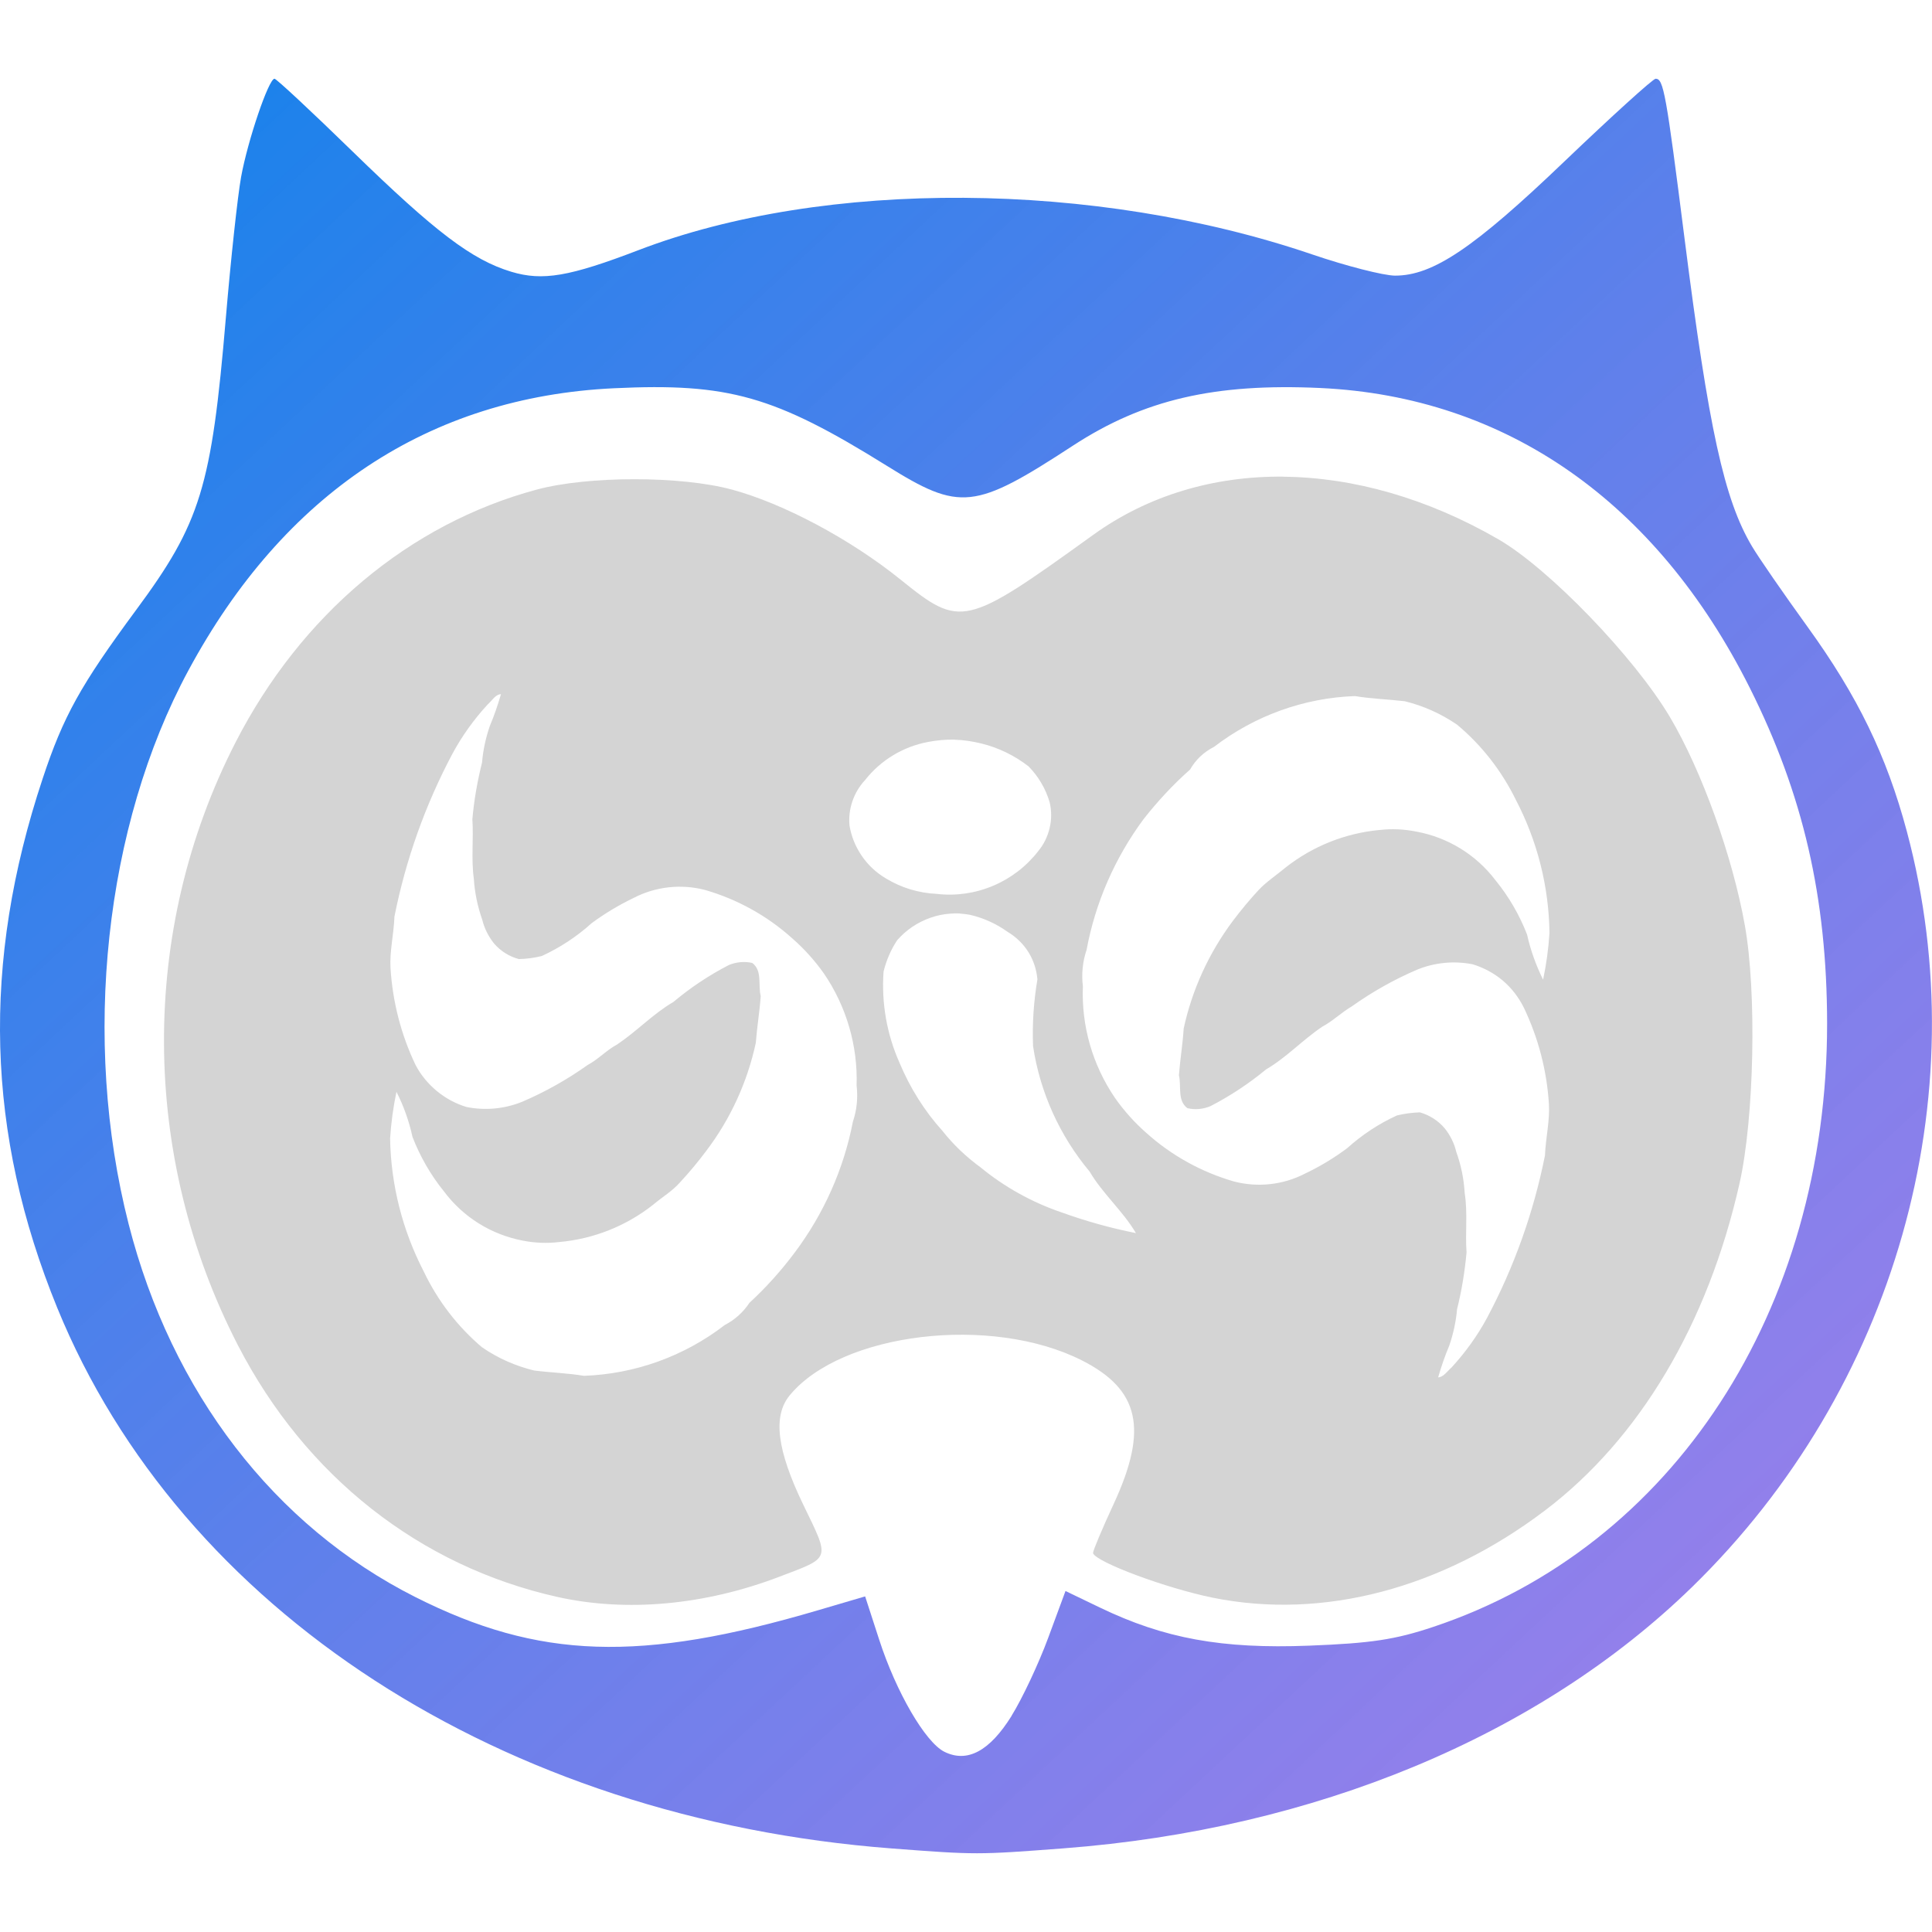
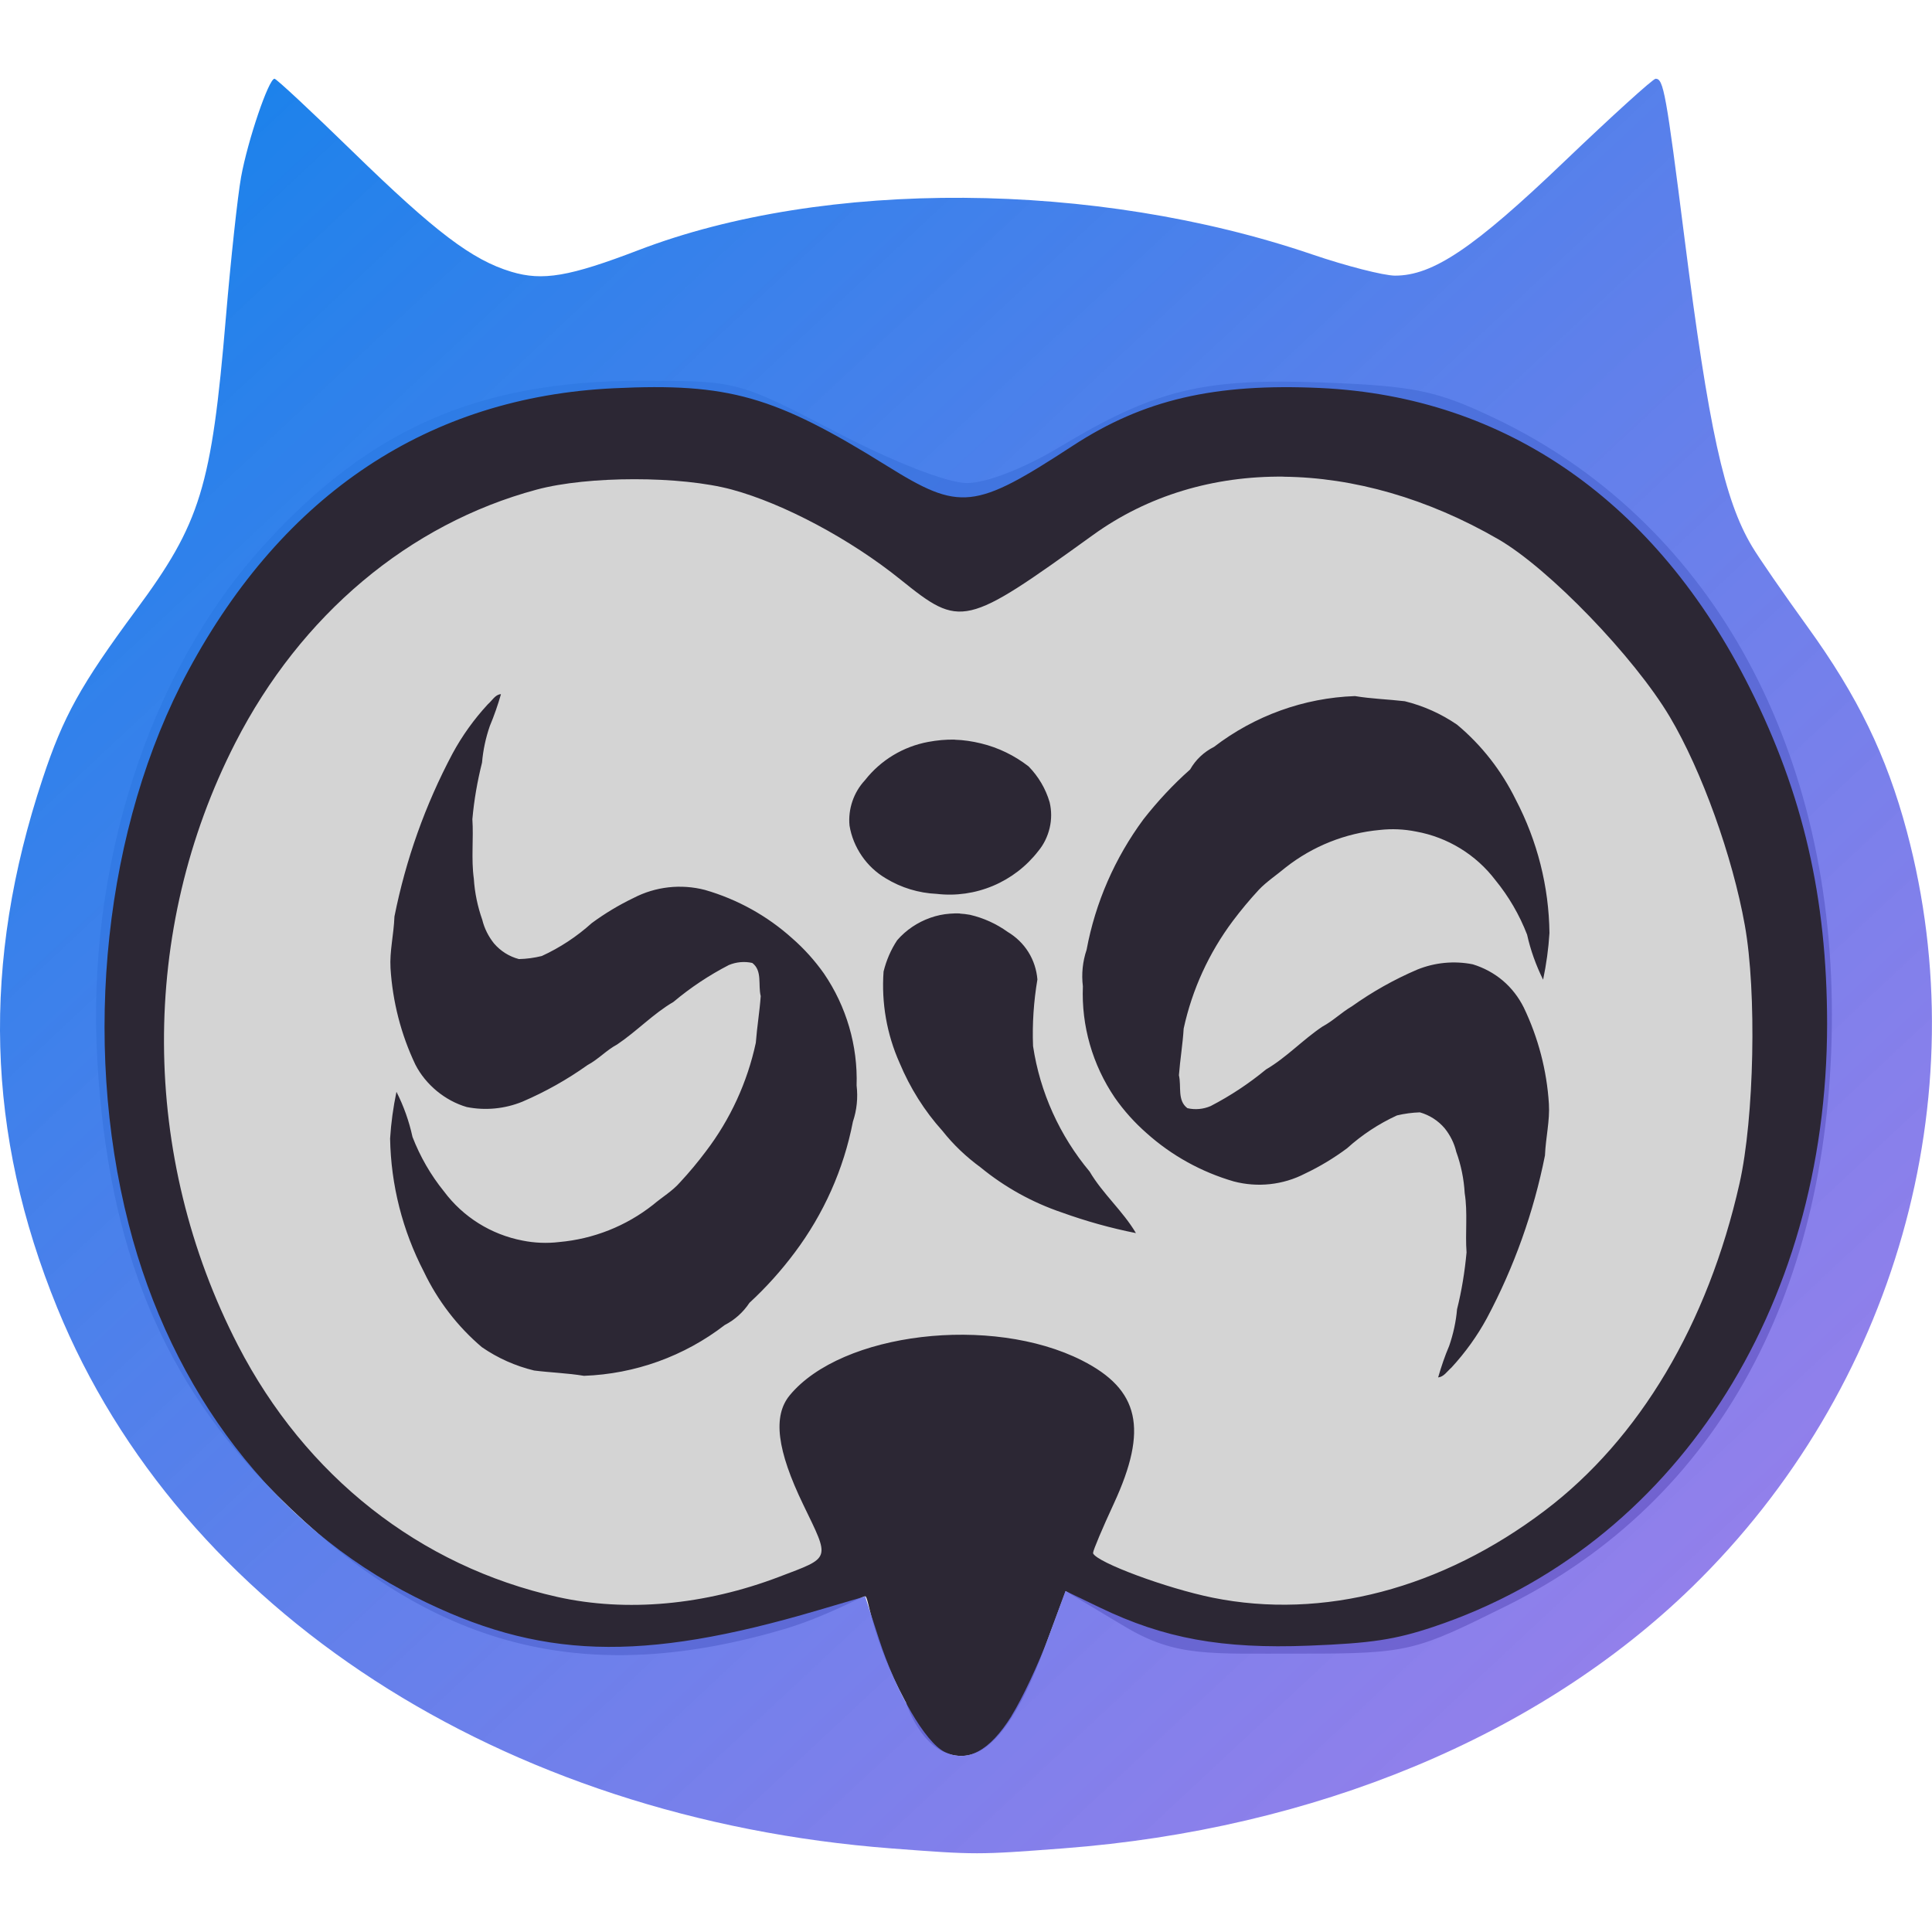
<svg xmlns="http://www.w3.org/2000/svg" xmlns:xlink="http://www.w3.org/1999/xlink" width="24" height="24" viewBox="0 0 24 24" fill="none" version="1.1" id="svg11" xml:space="preserve">
  <defs id="defs11">
    <radialGradient id="paint0_radial_313_57" cx="0" cy="0" r="1" gradientUnits="userSpaceOnUse" gradientTransform="matrix(0,11,-11,0,12,1)">
      <stop stop-color="#1D4775" id="stop8" />
      <stop offset="1" stop-color="#002A43" id="stop9" />
    </radialGradient>
-     <linearGradient xlink:href="#linearGradient14" id="linearGradient29" gradientUnits="userSpaceOnUse" gradientTransform="matrix(1.30893,0,0,1.30893,-36.65005,-52.68836)" x1="30.606" y1="41" x2="46.336" y2="57.842" />
    <linearGradient id="linearGradient14">
      <stop style="stop-color:#1d82eb;stop-opacity:1" offset="0" id="stop13" />
      <stop style="stop-color:#9167e7;stop-opacity:0.835" offset="1" id="stop14" />
    </linearGradient>
+     <linearGradient xlink:href="#linearGradient14" id="linearGradient1" gradientUnits="userSpaceOnUse" gradientTransform="matrix(1.30893,0,0,1.30893,-36.65005,-52.68836)" x1="30.606" y1="41" x2="46.336" y2="57.842" />
  </defs>
-   <g id="g1">
-     <path id="path2-7-6-6-6" style="fill:#d4d4d4;fill-opacity:1;stroke-width:0.007;opacity:1" d="M 15.947,5.921 C 15.078,5.912 14.26,6.154 13.579,6.645 11.985,7.794 11.937,7.804 11.187,7.2 10.565,6.698 9.735,6.256 9.093,6.082 c -0.636,-0.172 -1.787,-0.172 -2.426,0 -1.585,0.426 -2.93,1.556 -3.743,3.144 -1.194,2.333 -1.182,5.134 0.033,7.488 0.84,1.626 2.259,2.742 3.968,3.124 0.857,0.191 1.828,0.103 2.756,-0.251 0.645,-0.246 0.632,-0.203 0.299,-0.892 -0.329,-0.681 -0.383,-1.104 -0.169,-1.363 0.645,-0.78 2.505,-1.002 3.63,-0.432 0.714,0.362 0.824,0.851 0.396,1.777 -0.142,0.306 -0.258,0.582 -0.258,0.611 v 0.003 0.003 0.003 c 0.053,0.114 0.906,0.432 1.485,0.55 1.369,0.277 2.844,-0.11 4.129,-1.084 1.173,-0.889 2.022,-2.315 2.416,-4.062 0.183,-0.812 0.215,-2.378 0.066,-3.206 C 21.523,10.641 21.14,9.574 20.743,8.905 20.3,8.16 19.241,7.062 18.613,6.699 17.735,6.191 16.815,5.931 15.947,5.922 Z M 6.212,8.624 h 0.002 0.002 c 0.001,8.21e-5 0.006,-4.97e-5 0.007,0 -0.039,0.135 -0.084,0.265 -0.138,0.394 -0.051,0.146 -0.084,0.301 -0.097,0.455 -0.058,0.232 -0.099,0.465 -0.12,0.703 0.016,0.242 -0.016,0.494 0.018,0.739 0.011,0.175 0.047,0.346 0.105,0.511 0.026,0.107 0.077,0.208 0.146,0.294 0.082,0.095 0.188,0.162 0.309,0.194 0.095,-0.002 0.191,-0.015 0.284,-0.038 0.227,-0.104 0.436,-0.242 0.621,-0.409 0.163,-0.12 0.336,-0.224 0.519,-0.312 0.273,-0.142 0.589,-0.177 0.887,-0.1 0.402,0.116 0.773,0.321 1.084,0.601 0.148,0.129 0.28,0.276 0.394,0.437 0.279,0.409 0.422,0.896 0.406,1.391 0.018,0.152 0.003,0.305 -0.046,0.45 -0.114,0.59 -0.363,1.146 -0.723,1.626 -0.168,0.225 -0.356,0.434 -0.562,0.624 -0.077,0.117 -0.183,0.212 -0.307,0.276 -0.503,0.388 -1.114,0.608 -1.749,0.631 -0.204,-0.034 -0.414,-0.04 -0.619,-0.066 C 6.403,16.969 6.183,16.871 5.986,16.735 5.682,16.477 5.437,16.157 5.265,15.797 5,15.285 4.856,14.72 4.846,14.143 c 0.012,-0.195 0.039,-0.389 0.079,-0.58 0.09,0.177 0.157,0.366 0.199,0.56 0.095,0.245 0.226,0.473 0.391,0.677 0.238,0.319 0.586,0.536 0.977,0.611 0.149,0.03 0.304,0.036 0.455,0.018 0.426,-0.038 0.83,-0.198 1.166,-0.463 0.113,-0.096 0.239,-0.169 0.335,-0.279 0.114,-0.123 0.222,-0.252 0.322,-0.386 0.303,-0.398 0.514,-0.858 0.619,-1.347 0.016,-0.207 0.047,-0.384 0.061,-0.58 -0.035,-0.14 0.023,-0.315 -0.105,-0.412 -0.097,-0.022 -0.2,-0.012 -0.291,0.026 -0.246,0.127 -0.476,0.28 -0.688,0.458 -0.253,0.148 -0.453,0.363 -0.7,0.529 -0.136,0.073 -0.23,0.182 -0.368,0.256 -0.253,0.18 -0.525,0.333 -0.81,0.455 -0.219,0.089 -0.459,0.112 -0.69,0.066 C 5.661,13.712 5.536,13.643 5.426,13.553 5.317,13.462 5.225,13.352 5.16,13.225 4.981,12.849 4.877,12.442 4.851,12.026 4.839,11.815 4.891,11.614 4.9,11.385 5.041,10.678 5.283,9.998 5.621,9.362 5.741,9.14 5.889,8.934 6.06,8.749 6.113,8.703 6.147,8.637 6.211,8.624 Z m 10.62,0.023 c 0.204,0.034 0.413,0.04 0.619,0.064 0.232,0.057 0.452,0.156 0.649,0.291 0.306,0.255 0.553,0.573 0.729,0.931 0.268,0.512 0.412,1.079 0.419,1.657 -0.012,0.195 -0.039,0.389 -0.079,0.58 -0.088,-0.178 -0.156,-0.366 -0.199,-0.56 -0.095,-0.245 -0.227,-0.473 -0.394,-0.677 -0.241,-0.317 -0.593,-0.532 -0.984,-0.603 -0.149,-0.03 -0.301,-0.037 -0.452,-0.02 -0.426,0.039 -0.832,0.201 -1.168,0.465 -0.112,0.094 -0.241,0.179 -0.335,0.279 -0.114,0.123 -0.221,0.252 -0.322,0.386 -0.297,0.397 -0.506,0.853 -0.611,1.337 -0.012,0.197 -0.044,0.382 -0.059,0.58 0.033,0.14 -0.023,0.312 0.105,0.409 0.097,0.023 0.198,0.013 0.289,-0.026 0.245,-0.127 0.475,-0.279 0.688,-0.455 0.256,-0.15 0.453,-0.366 0.7,-0.532 0.136,-0.073 0.228,-0.17 0.368,-0.253 0.253,-0.18 0.525,-0.333 0.81,-0.455 0.219,-0.089 0.459,-0.112 0.69,-0.066 0.137,0.042 0.264,0.11 0.373,0.202 0.109,0.092 0.197,0.207 0.261,0.335 0.18,0.376 0.286,0.781 0.312,1.196 0.013,0.212 -0.039,0.413 -0.049,0.642 -0.14,0.704 -0.383,1.386 -0.721,2.02 -0.12,0.222 -0.269,0.428 -0.44,0.614 -0.056,0.049 -0.096,0.116 -0.166,0.123 0.039,-0.135 0.083,-0.265 0.138,-0.394 0.05,-0.146 0.084,-0.299 0.097,-0.453 0.058,-0.232 0.096,-0.468 0.118,-0.706 -0.018,-0.242 0.016,-0.493 -0.023,-0.736 -0.01,-0.176 -0.045,-0.348 -0.105,-0.514 -0.025,-0.107 -0.075,-0.206 -0.143,-0.291 -0.081,-0.096 -0.189,-0.165 -0.309,-0.199 -0.095,0.003 -0.191,0.016 -0.284,0.038 -0.227,0.104 -0.436,0.242 -0.621,0.409 -0.163,0.121 -0.338,0.227 -0.522,0.314 -0.272,0.141 -0.588,0.175 -0.885,0.097 -0.402,-0.117 -0.772,-0.321 -1.084,-0.601 -0.148,-0.13 -0.281,-0.278 -0.394,-0.44 -0.276,-0.407 -0.416,-0.891 -0.396,-1.383 -0.019,-0.152 -0.003,-0.308 0.046,-0.453 0.109,-0.587 0.351,-1.14 0.706,-1.621 0.175,-0.223 0.368,-0.431 0.58,-0.619 0.069,-0.122 0.172,-0.218 0.297,-0.281 0.504,-0.387 1.117,-0.609 1.751,-0.631 z m -4.972,0.542 c 0.11,0.003 0.22,0.02 0.327,0.046 0.215,0.052 0.416,0.15 0.591,0.286 0.122,0.125 0.212,0.277 0.261,0.445 0.025,0.105 0.025,0.215 0,0.32 -0.025,0.105 -0.072,0.203 -0.141,0.286 -0.147,0.19 -0.341,0.339 -0.562,0.432 -0.221,0.093 -0.462,0.128 -0.7,0.1 -0.223,-0.01 -0.441,-0.076 -0.631,-0.192 -0.119,-0.07 -0.221,-0.165 -0.299,-0.279 -0.078,-0.114 -0.131,-0.242 -0.153,-0.378 -0.01,-0.102 0.003,-0.205 0.036,-0.302 0.033,-0.097 0.086,-0.186 0.156,-0.261 0.196,-0.25 0.475,-0.418 0.787,-0.476 0.109,-0.02 0.22,-0.031 0.33,-0.028 z m 0.064,2.16 c 0.042,0.002 0.084,0.008 0.125,0.015 0.169,0.039 0.327,0.111 0.468,0.212 0.104,0.062 0.194,0.148 0.258,0.251 0.064,0.102 0.102,0.22 0.112,0.34 -0.046,0.274 -0.065,0.551 -0.054,0.828 0.086,0.574 0.331,1.114 0.703,1.559 0.163,0.277 0.412,0.488 0.575,0.764 -0.313,-0.062 -0.62,-0.148 -0.92,-0.256 -0.369,-0.125 -0.711,-0.315 -1.012,-0.562 -0.176,-0.129 -0.335,-0.279 -0.47,-0.45 -0.225,-0.249 -0.405,-0.537 -0.534,-0.846 -0.159,-0.356 -0.227,-0.746 -0.199,-1.135 0.034,-0.138 0.09,-0.27 0.169,-0.389 0.11,-0.127 0.253,-0.223 0.412,-0.279 0.079,-0.028 0.16,-0.045 0.243,-0.051 0.042,-0.003 0.083,-0.005 0.125,-0.003 z" />
-     <path style="fill:url(#linearGradient29);fill-opacity:1;stroke-width:0.007" d="M 11.076,22.962 C 6.239,22.593 2.247,20.006 0.711,16.246 -0.173,14.081 -0.232,11.965 0.53,9.672 0.787,8.896 1.001,8.512 1.689,7.58 2.492,6.495 2.628,6.052 2.806,3.943 2.867,3.222 2.952,2.437 2.995,2.198 3.078,1.742 3.338,0.978 3.41,0.978 c 0.023,0 0.459,0.406 0.969,0.903 C 5.409,2.884 5.864,3.229 6.352,3.376 6.741,3.493 7.071,3.437 7.935,3.106 10.245,2.221 13.606,2.243 16.299,3.16 c 0.425,0.145 0.888,0.263 1.03,0.264 0.47,0.001 0.98,-0.342 2.104,-1.418 0.591,-0.565 1.101,-1.028 1.134,-1.028 0.098,0 0.129,0.174 0.359,1.985 0.3,2.364 0.493,3.245 0.838,3.824 0.084,0.142 0.394,0.59 0.688,0.997 0.627,0.867 0.983,1.602 1.235,2.542 0.885,3.308 -0.144,6.93 -2.668,9.389 -1.9,1.85 -4.687,3.009 -7.809,3.246 -1.068,0.081 -1.083,0.081 -2.135,9.52e-4 z m 1.49,-1.648 c 0.132,-0.212 0.337,-0.648 0.455,-0.968 l 0.215,-0.582 0.426,0.205 c 0.801,0.386 1.517,0.516 2.598,0.474 0.776,-0.03 1.071,-0.075 1.547,-0.234 2.975,-0.994 4.891,-3.931 4.89,-7.495 C 22.695,11.15 22.4,9.868 21.736,8.544 20.577,6.233 18.709,4.928 16.403,4.82 15.088,4.759 14.206,4.964 13.33,5.535 12.105,6.335 11.927,6.354 11.016,5.786 9.622,4.918 9.05,4.755 7.627,4.823 5.329,4.932 3.525,6.129 2.339,8.331 1.299,10.261 1.013,12.915 1.598,15.206 c 0.533,2.089 1.81,3.75 3.561,4.633 1.535,0.774 2.795,0.815 5,0.165 l 0.588,-0.173 0.174,0.536 c 0.211,0.653 0.574,1.276 0.81,1.394 0.284,0.141 0.561,-0.006 0.835,-0.445 z" id="path3-3-5-0-3" />
+   <g id="g2" transform="matrix(1.080709,0,0,1.080709,-24.85631,2.058471)">
+     <path style="fill:#2c2734;fill-opacity:1;stroke-width:0.444;stroke-miterlimit:2" d="m 33.409,17.657 c -0.405,-0.754 -0.421,-1.215 -0.464,-1.213 -0.043,0.002 -0.457,0.237 -0.93,0.377 -2.416,0.713 -4.151,0.135 -5.829,-1.536 -1.313,-1.308 -1.941,-2.826 -2.067,-4.997 -0.13,-2.229 0.589,-4.461 1.904,-5.914 1.226,-1.355 2.479,-1.902 4.35,-1.902 1.097,0 1.113,0.004 2.235,0.588 0.668,0.348 1.284,0.588 1.507,0.588 0.223,0 0.659,-0.17 1.068,-0.416 1.093,-0.658 1.643,-0.792 3.026,-0.74 1.049,0.04 1.304,0.093 1.969,0.409 2.438,1.159 3.879,3.707 3.879,6.859 0,3.112 -1.277,5.574 -3.744,6.796 -1.029,0.51 -1.11,0.549 -2.343,0.547 -1.076,-0.002 -1.448,0.044 -2.044,-0.313 l -0.677,-0.405 -0.234,0.631 c -0.397,1.071 -0.735,1.279 -0.994,1.262 -0.431,-0.028 -0.61,-0.62 -0.61,-0.62 z" id="path2-3" />
+     <g id="g1-2" transform="matrix(0.9253185,0,0,0.9253185,23,-1.904743)">
+       <path id="path2-7-6-6-6-7" style="opacity:1;fill:#d4d4d4;fill-opacity:1;stroke-width:0.007" d="M 15.947,5.921 C 15.078,5.912 14.26,6.154 13.579,6.645 11.985,7.794 11.937,7.804 11.187,7.2 10.565,6.698 9.735,6.256 9.093,6.082 c -0.636,-0.172 -1.787,-0.172 -2.426,0 -1.585,0.426 -2.93,1.556 -3.743,3.144 -1.194,2.333 -1.182,5.134 0.033,7.488 0.84,1.626 2.259,2.742 3.968,3.124 0.857,0.191 1.828,0.103 2.756,-0.251 0.645,-0.246 0.632,-0.203 0.299,-0.892 -0.329,-0.681 -0.383,-1.104 -0.169,-1.363 0.645,-0.78 2.505,-1.002 3.63,-0.432 0.714,0.362 0.824,0.851 0.396,1.777 -0.142,0.306 -0.258,0.582 -0.258,0.611 v 0.003 0.003 0.003 c 0.053,0.114 0.906,0.432 1.485,0.55 1.369,0.277 2.844,-0.11 4.129,-1.084 1.173,-0.889 2.022,-2.315 2.416,-4.062 0.183,-0.812 0.215,-2.378 0.066,-3.206 C 21.523,10.641 21.14,9.574 20.743,8.905 20.3,8.16 19.241,7.062 18.613,6.699 17.735,6.191 16.815,5.931 15.947,5.922 Z M 6.212,8.624 h 0.002 0.002 c 0.001,8.21e-5 0.006,-4.97e-5 0.007,0 -0.039,0.135 -0.084,0.265 -0.138,0.394 -0.051,0.146 -0.084,0.301 -0.097,0.455 -0.058,0.232 -0.099,0.465 -0.12,0.703 0.016,0.242 -0.016,0.494 0.018,0.739 0.011,0.175 0.047,0.346 0.105,0.511 0.026,0.107 0.077,0.208 0.146,0.294 0.082,0.095 0.188,0.162 0.309,0.194 0.095,-0.002 0.191,-0.015 0.284,-0.038 0.227,-0.104 0.436,-0.242 0.621,-0.409 0.163,-0.12 0.336,-0.224 0.519,-0.312 0.273,-0.142 0.589,-0.177 0.887,-0.1 0.402,0.116 0.773,0.321 1.084,0.601 0.148,0.129 0.28,0.276 0.394,0.437 0.279,0.409 0.422,0.896 0.406,1.391 0.018,0.152 0.003,0.305 -0.046,0.45 -0.114,0.59 -0.363,1.146 -0.723,1.626 -0.168,0.225 -0.356,0.434 -0.562,0.624 -0.077,0.117 -0.183,0.212 -0.307,0.276 -0.503,0.388 -1.114,0.608 -1.749,0.631 -0.204,-0.034 -0.414,-0.04 -0.619,-0.066 C 6.403,16.969 6.183,16.871 5.986,16.735 5.682,16.477 5.437,16.157 5.265,15.797 5,15.285 4.856,14.72 4.846,14.143 c 0.012,-0.195 0.039,-0.389 0.079,-0.58 0.09,0.177 0.157,0.366 0.199,0.56 0.095,0.245 0.226,0.473 0.391,0.677 0.238,0.319 0.586,0.536 0.977,0.611 0.149,0.03 0.304,0.036 0.455,0.018 0.426,-0.038 0.83,-0.198 1.166,-0.463 0.113,-0.096 0.239,-0.169 0.335,-0.279 0.114,-0.123 0.222,-0.252 0.322,-0.386 0.303,-0.398 0.514,-0.858 0.619,-1.347 0.016,-0.207 0.047,-0.384 0.061,-0.58 -0.035,-0.14 0.023,-0.315 -0.105,-0.412 -0.097,-0.022 -0.2,-0.012 -0.291,0.026 -0.246,0.127 -0.476,0.28 -0.688,0.458 -0.253,0.148 -0.453,0.363 -0.7,0.529 -0.136,0.073 -0.23,0.182 -0.368,0.256 -0.253,0.18 -0.525,0.333 -0.81,0.455 -0.219,0.089 -0.459,0.112 -0.69,0.066 C 5.661,13.712 5.536,13.643 5.426,13.553 5.317,13.462 5.225,13.352 5.16,13.225 4.981,12.849 4.877,12.442 4.851,12.026 4.839,11.815 4.891,11.614 4.9,11.385 5.041,10.678 5.283,9.998 5.621,9.362 5.741,9.14 5.889,8.934 6.06,8.749 6.113,8.703 6.147,8.637 6.211,8.624 Z m 10.62,0.023 c 0.204,0.034 0.413,0.04 0.619,0.064 0.232,0.057 0.452,0.156 0.649,0.291 0.306,0.255 0.553,0.573 0.729,0.931 0.268,0.512 0.412,1.079 0.419,1.657 -0.012,0.195 -0.039,0.389 -0.079,0.58 -0.088,-0.178 -0.156,-0.366 -0.199,-0.56 -0.095,-0.245 -0.227,-0.473 -0.394,-0.677 -0.241,-0.317 -0.593,-0.532 -0.984,-0.603 -0.149,-0.03 -0.301,-0.037 -0.452,-0.02 -0.426,0.039 -0.832,0.201 -1.168,0.465 -0.112,0.094 -0.241,0.179 -0.335,0.279 -0.114,0.123 -0.221,0.252 -0.322,0.386 -0.297,0.397 -0.506,0.853 -0.611,1.337 -0.012,0.197 -0.044,0.382 -0.059,0.58 0.033,0.14 -0.023,0.312 0.105,0.409 0.097,0.023 0.198,0.013 0.289,-0.026 0.245,-0.127 0.475,-0.279 0.688,-0.455 0.256,-0.15 0.453,-0.366 0.7,-0.532 0.136,-0.073 0.228,-0.17 0.368,-0.253 0.253,-0.18 0.525,-0.333 0.81,-0.455 0.219,-0.089 0.459,-0.112 0.69,-0.066 0.137,0.042 0.264,0.11 0.373,0.202 0.109,0.092 0.197,0.207 0.261,0.335 0.18,0.376 0.286,0.781 0.312,1.196 0.013,0.212 -0.039,0.413 -0.049,0.642 -0.14,0.704 -0.383,1.386 -0.721,2.02 -0.12,0.222 -0.269,0.428 -0.44,0.614 -0.056,0.049 -0.096,0.116 -0.166,0.123 0.039,-0.135 0.083,-0.265 0.138,-0.394 0.05,-0.146 0.084,-0.299 0.097,-0.453 0.058,-0.232 0.096,-0.468 0.118,-0.706 -0.018,-0.242 0.016,-0.493 -0.023,-0.736 -0.01,-0.176 -0.045,-0.348 -0.105,-0.514 -0.025,-0.107 -0.075,-0.206 -0.143,-0.291 -0.081,-0.096 -0.189,-0.165 -0.309,-0.199 -0.095,0.003 -0.191,0.016 -0.284,0.038 -0.227,0.104 -0.436,0.242 -0.621,0.409 -0.163,0.121 -0.338,0.227 -0.522,0.314 -0.272,0.141 -0.588,0.175 -0.885,0.097 -0.402,-0.117 -0.772,-0.321 -1.084,-0.601 -0.148,-0.13 -0.281,-0.278 -0.394,-0.44 -0.276,-0.407 -0.416,-0.891 -0.396,-1.383 -0.019,-0.152 -0.003,-0.308 0.046,-0.453 0.109,-0.587 0.351,-1.14 0.706,-1.621 0.175,-0.223 0.368,-0.431 0.58,-0.619 0.069,-0.122 0.172,-0.218 0.297,-0.281 0.504,-0.387 1.117,-0.609 1.751,-0.631 z m -4.972,0.542 c 0.11,0.003 0.22,0.02 0.327,0.046 0.215,0.052 0.416,0.15 0.591,0.286 0.122,0.125 0.212,0.277 0.261,0.445 0.025,0.105 0.025,0.215 0,0.32 -0.025,0.105 -0.072,0.203 -0.141,0.286 -0.147,0.19 -0.341,0.339 -0.562,0.432 -0.221,0.093 -0.462,0.128 -0.7,0.1 -0.223,-0.01 -0.441,-0.076 -0.631,-0.192 -0.119,-0.07 -0.221,-0.165 -0.299,-0.279 -0.078,-0.114 -0.131,-0.242 -0.153,-0.378 -0.01,-0.102 0.003,-0.205 0.036,-0.302 0.033,-0.097 0.086,-0.186 0.156,-0.261 0.196,-0.25 0.475,-0.418 0.787,-0.476 0.109,-0.02 0.22,-0.031 0.33,-0.028 z m 0.064,2.16 c 0.042,0.002 0.084,0.008 0.125,0.015 0.169,0.039 0.327,0.111 0.468,0.212 0.104,0.062 0.194,0.148 0.258,0.251 0.064,0.102 0.102,0.22 0.112,0.34 -0.046,0.274 -0.065,0.551 -0.054,0.828 0.086,0.574 0.331,1.114 0.703,1.559 0.163,0.277 0.412,0.488 0.575,0.764 -0.313,-0.062 -0.62,-0.148 -0.92,-0.256 -0.369,-0.125 -0.711,-0.315 -1.012,-0.562 -0.176,-0.129 -0.335,-0.279 -0.47,-0.45 -0.225,-0.249 -0.405,-0.537 -0.534,-0.846 -0.159,-0.356 -0.227,-0.746 -0.199,-1.135 0.034,-0.138 0.09,-0.27 0.169,-0.389 0.11,-0.127 0.253,-0.223 0.412,-0.279 0.079,-0.028 0.16,-0.045 0.243,-0.051 0.042,-0.003 0.083,-0.005 0.125,-0.003 z" />
+       <path style="fill:url(#linearGradient1);fill-opacity:1;stroke-width:0.007" d="M 11.076,22.962 C 6.239,22.593 2.247,20.006 0.711,16.246 -0.173,14.081 -0.232,11.965 0.53,9.672 0.787,8.896 1.001,8.512 1.689,7.58 2.492,6.495 2.628,6.052 2.806,3.943 2.867,3.222 2.952,2.437 2.995,2.198 3.078,1.742 3.338,0.978 3.41,0.978 c 0.023,0 0.459,0.406 0.969,0.903 C 5.409,2.884 5.864,3.229 6.352,3.376 6.741,3.493 7.071,3.437 7.935,3.106 10.245,2.221 13.606,2.243 16.299,3.16 c 0.425,0.145 0.888,0.263 1.03,0.264 0.47,0.001 0.98,-0.342 2.104,-1.418 0.591,-0.565 1.101,-1.028 1.134,-1.028 0.098,0 0.129,0.174 0.359,1.985 0.3,2.364 0.493,3.245 0.838,3.824 0.084,0.142 0.394,0.59 0.688,0.997 0.627,0.867 0.983,1.602 1.235,2.542 0.885,3.308 -0.144,6.93 -2.668,9.389 -1.9,1.85 -4.687,3.009 -7.809,3.246 -1.068,0.081 -1.083,0.081 -2.135,9.52e-4 z m 1.49,-1.648 c 0.132,-0.212 0.337,-0.648 0.455,-0.968 l 0.215,-0.582 0.426,0.205 c 0.801,0.386 1.517,0.516 2.598,0.474 0.776,-0.03 1.071,-0.075 1.547,-0.234 2.975,-0.994 4.891,-3.931 4.89,-7.495 C 22.695,11.15 22.4,9.868 21.736,8.544 20.577,6.233 18.709,4.928 16.403,4.82 15.088,4.759 14.206,4.964 13.33,5.535 12.105,6.335 11.927,6.354 11.016,5.786 9.622,4.918 9.05,4.755 7.627,4.823 5.329,4.932 3.525,6.129 2.339,8.331 1.299,10.261 1.013,12.915 1.598,15.206 c 0.533,2.089 1.81,3.75 3.561,4.633 1.535,0.774 2.795,0.815 5,0.165 l 0.588,-0.173 0.174,0.536 c 0.211,0.653 0.574,1.276 0.81,1.394 0.284,0.141 0.561,-0.006 0.835,-0.445 z" id="path3-3-5-0-3-0" />
+     </g>
  </g>
</svg>
